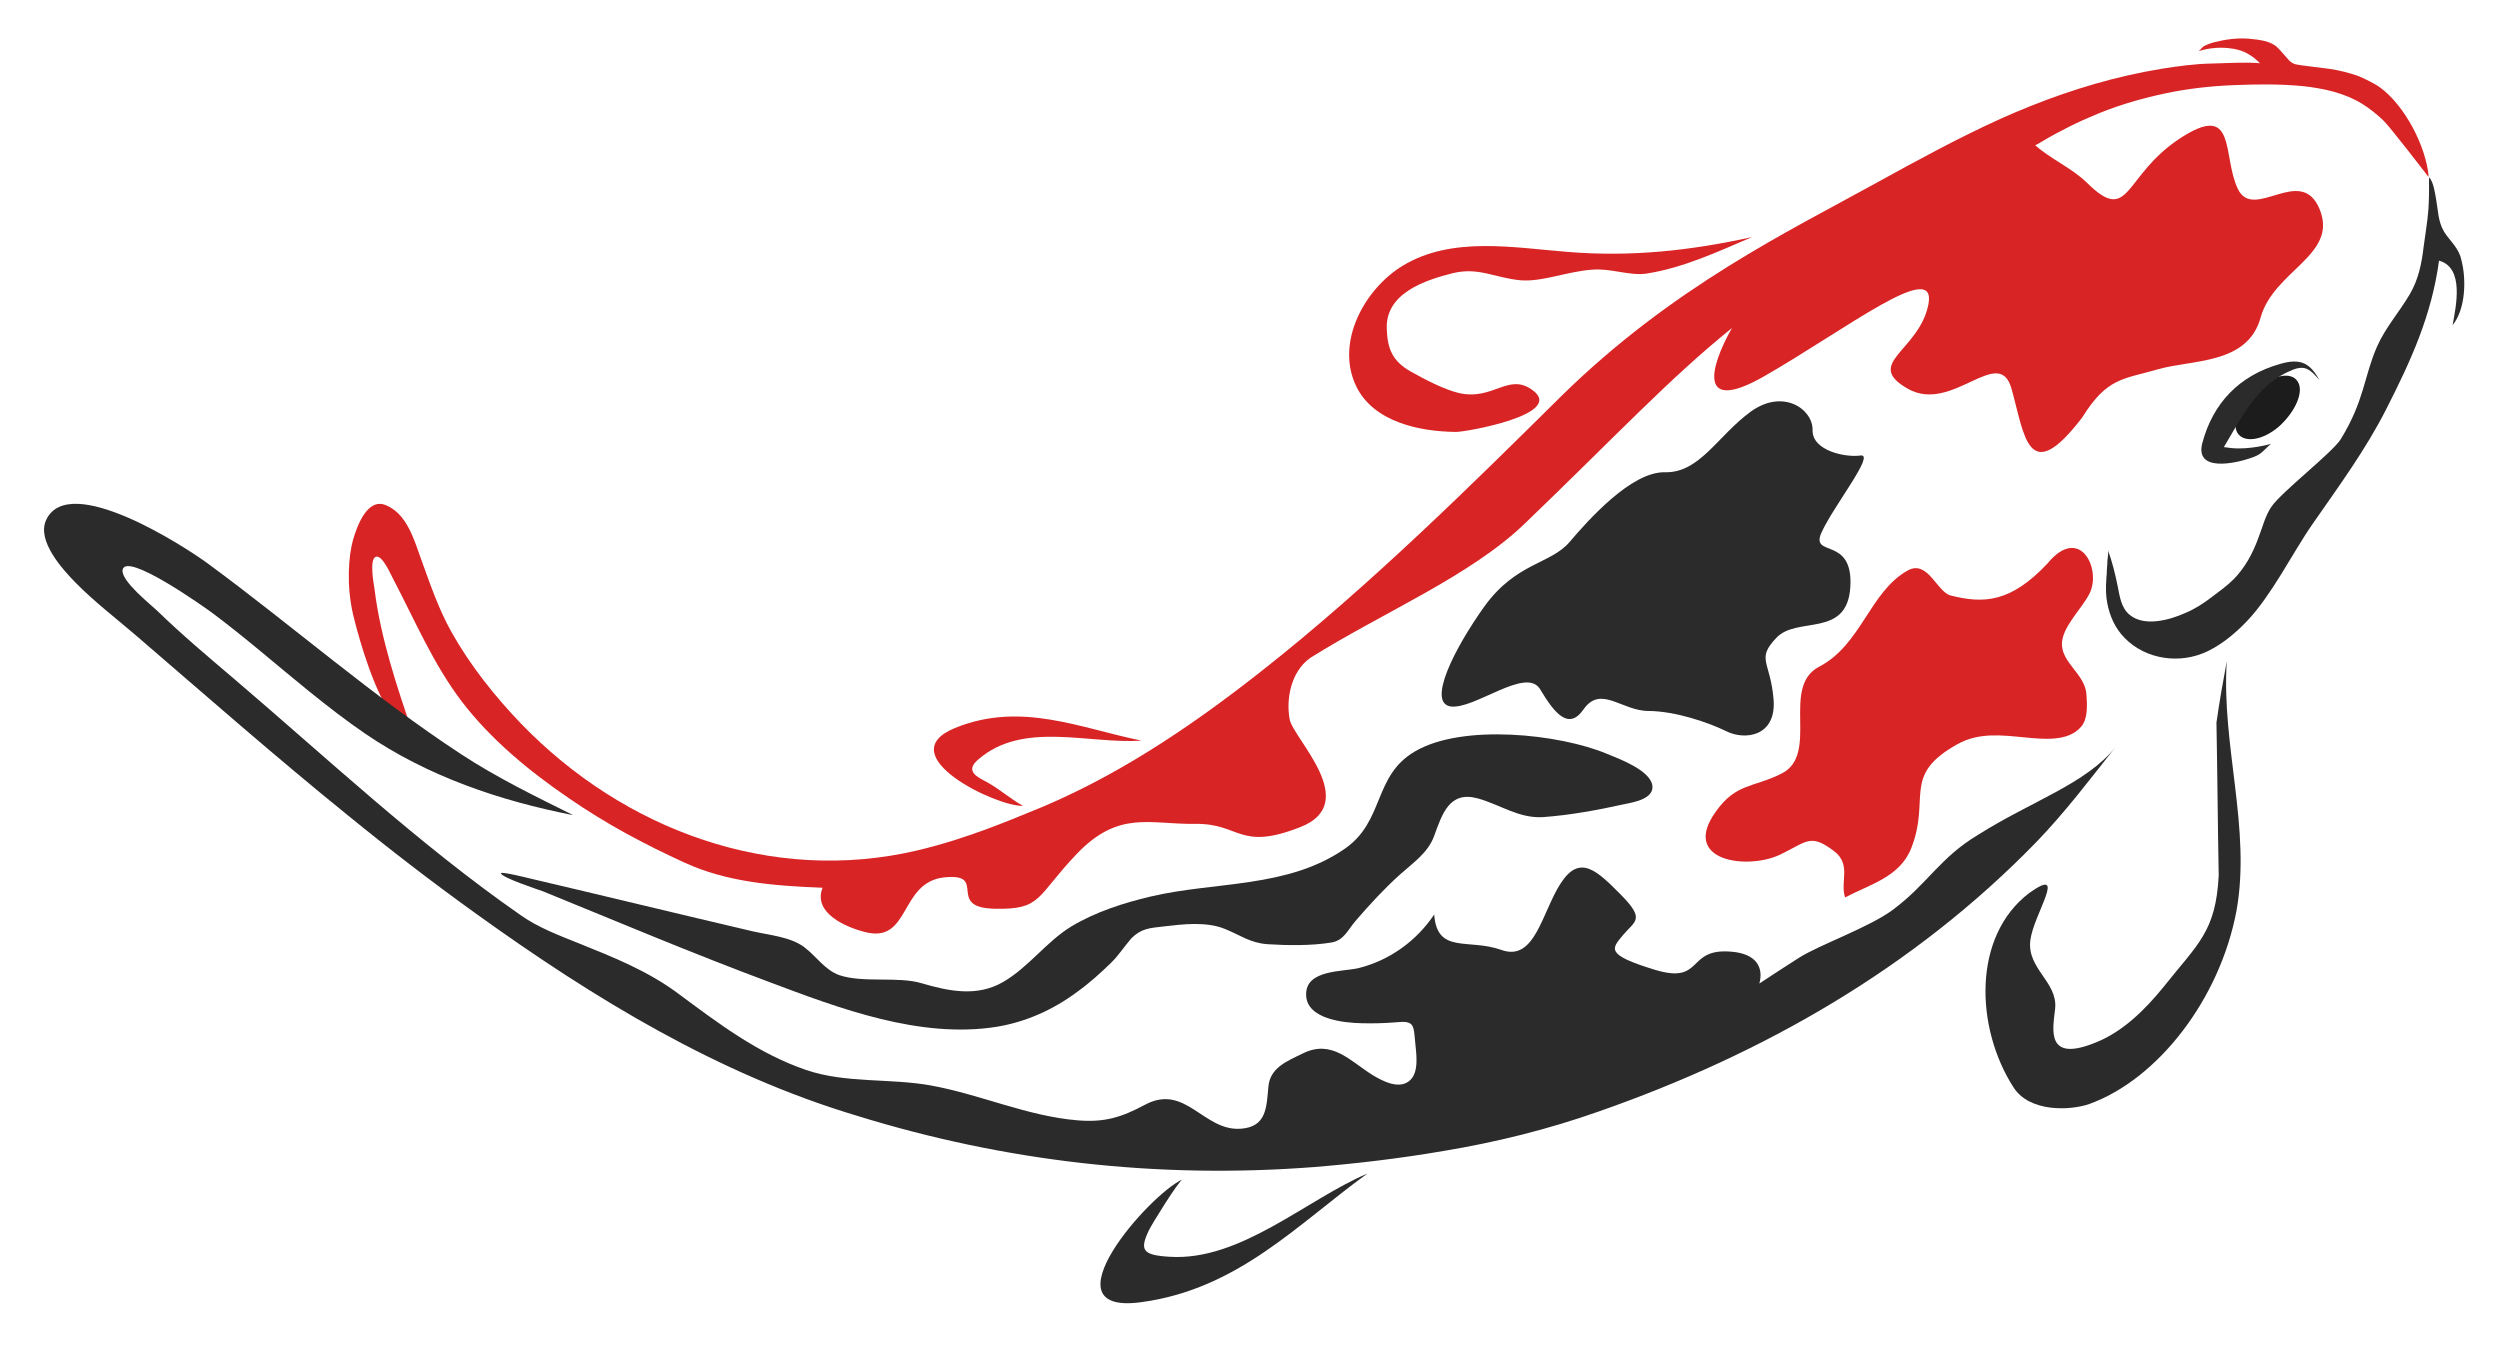
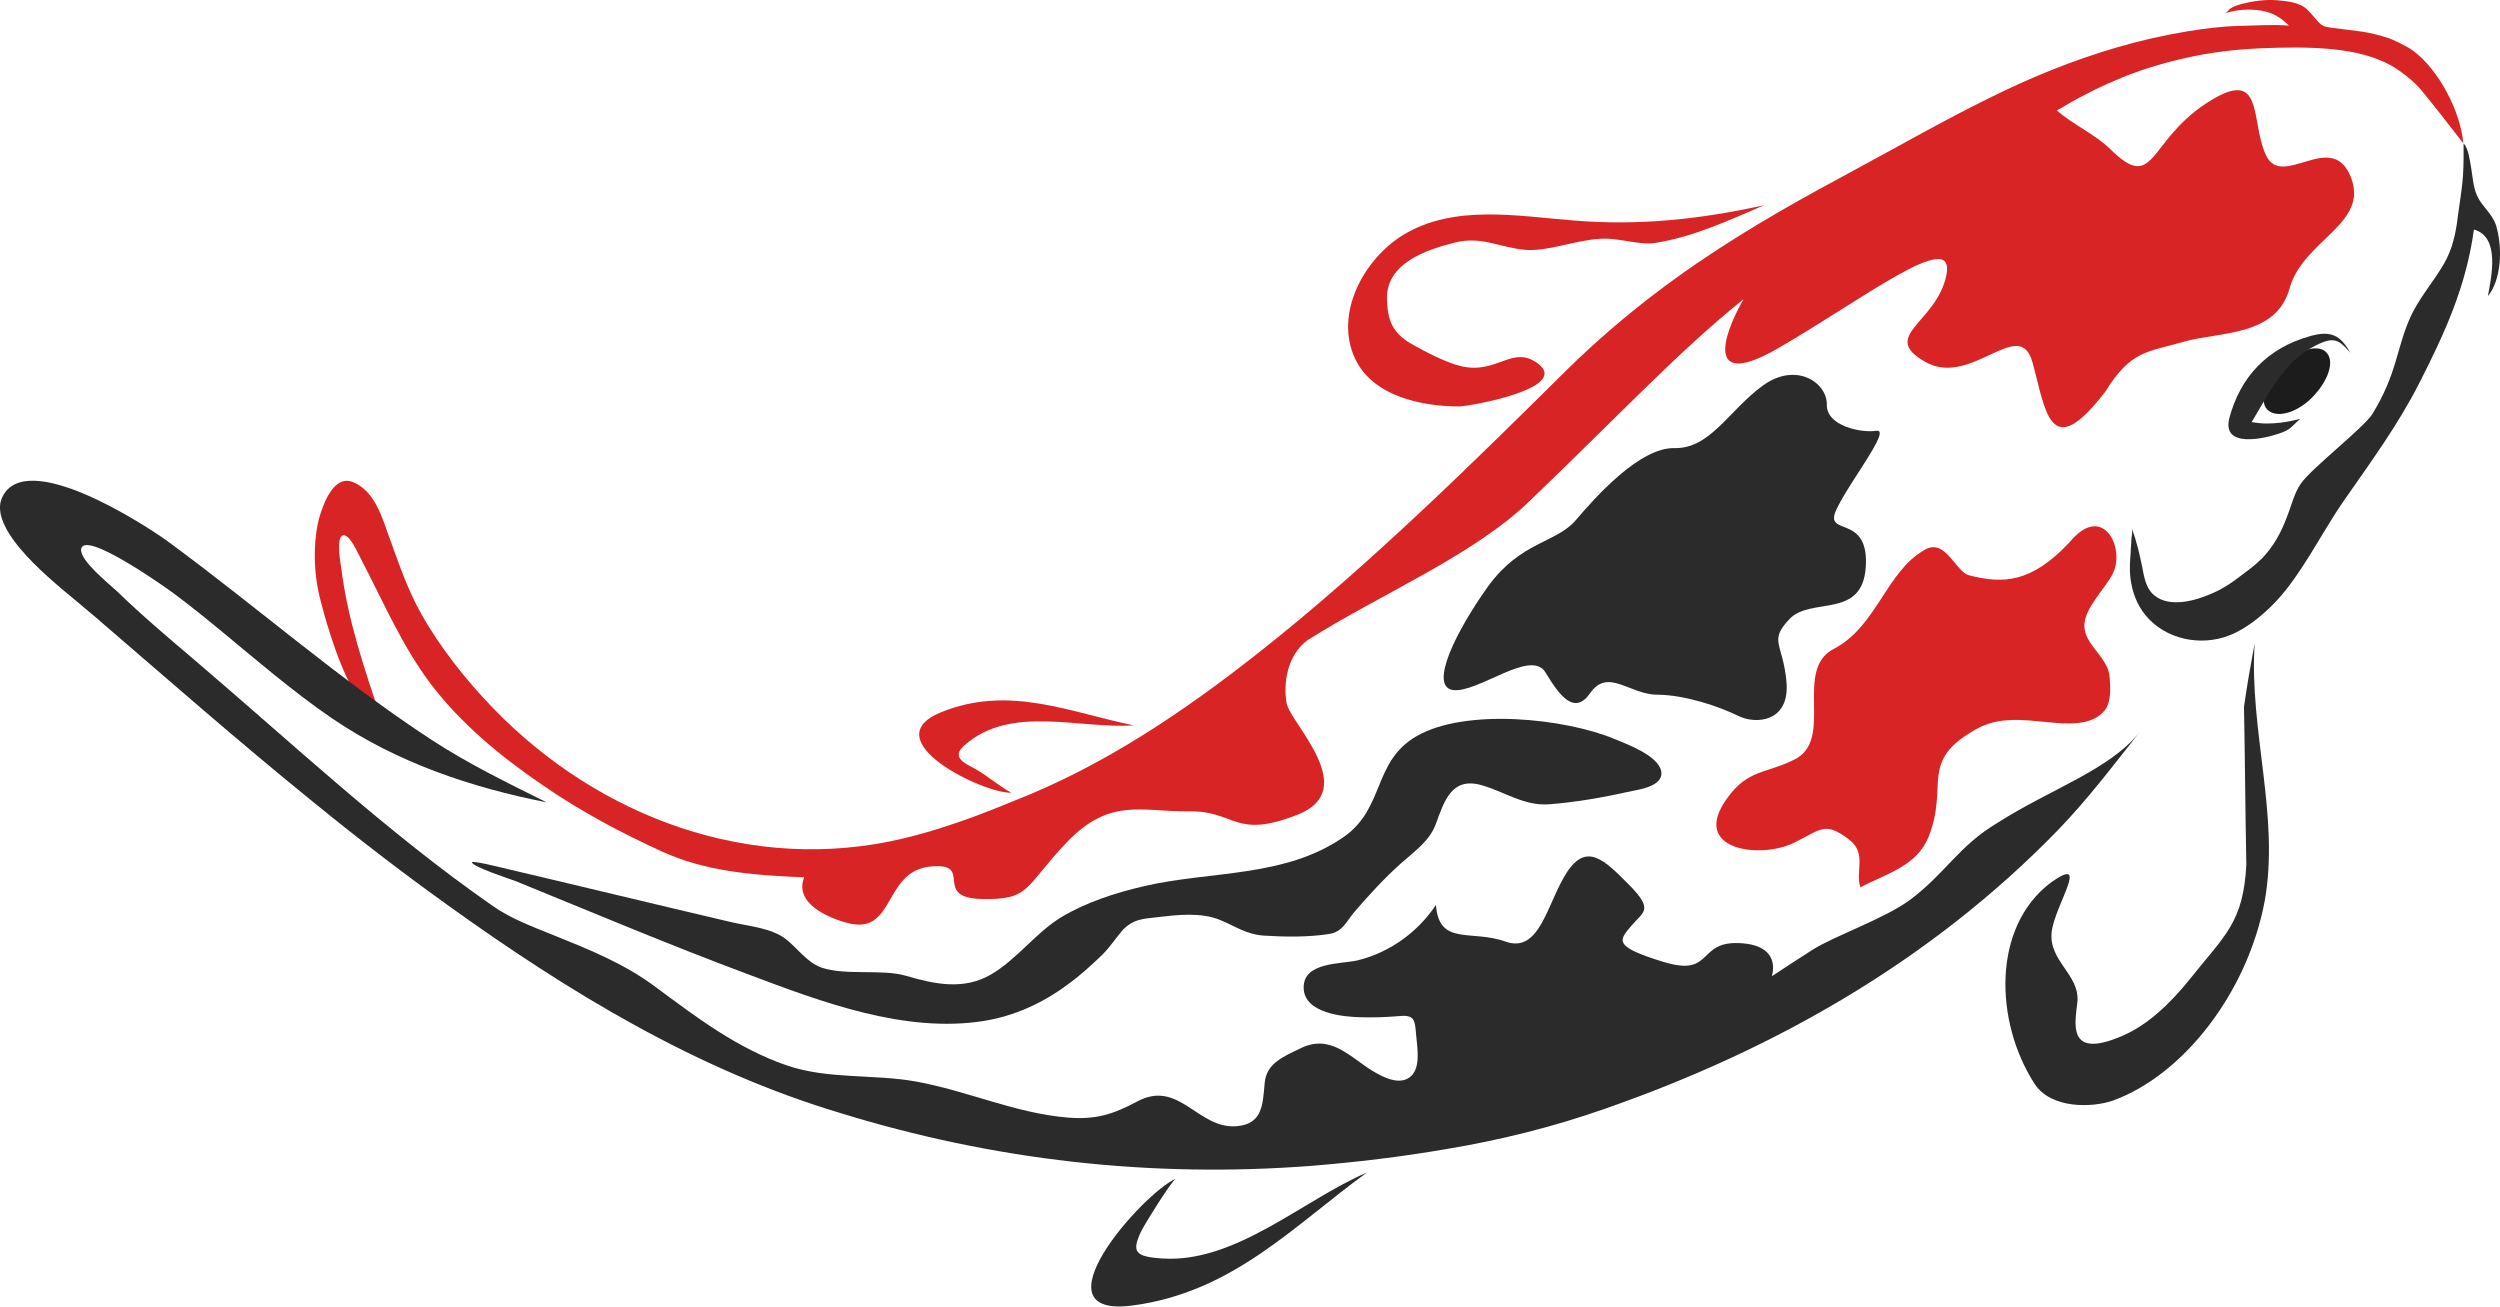
- <svg xmlns="http://www.w3.org/2000/svg" version="1.1" id="Layer_1" x="0px" y="0px" width="775px" height="419px" viewBox="-328 -100.5 775 419" enable-background="new -328 -100.5 775 419" xml:space="preserve">
+ <svg xmlns="http://www.w3.org/2000/svg" version="1.1" id="Layer_1" x="0px" y="0px" width="750.277px" height="392.085px" viewBox="-314.347 -88.587 750.277 392.085" enable-background="new -314.347 -88.587 750.277 392.085" xml:space="preserve">
  <g>
-     <path fill-rule="evenodd" clip-rule="evenodd" fill="#1C1C1C" d="M365.6,33.7c-1.9-3.3,0.7-9.2,5.8-13.6c5.2-4.4,11-5.5,12.9-2.3   c2,3.1-0.7,9.3-5.8,13.9C373.4,36.1,367.6,36.9,365.6,33.7z" />
+     <path fill="#1C1C1C" d="M365.6,33.7c-1.9-3.3,0.7-9.2,5.8-13.6c5.2-4.4,11-5.5,12.9-2.3c2,3.1-0.7,9.3-5.8,13.9   C373.4,36.1,367.6,36.9,365.6,33.7z" />
    <g>
      <path fill="#2B2B2B" d="M391,17.3c-2.7-3.1-4.3-4.8-8.4-3.1c-10.8,4.3-15.7,14.7-21.2,23.9c0,0,2.2,0.3,2.3,0.3    c5.8,0.6,12.3-1.3,12.3-1.3c-2.8,2.4-2.7,3.2-6.3,4.4c-4.6,1.6-17.3,4.5-15-4.6c3.3-12.4,11.4-21,24.2-24.6    C385.1,10.5,388.1,12,391,17.3z" />
    </g>
-     <path fill-rule="evenodd" clip-rule="evenodd" fill="#D92425" d="M402.9-77c-2.6-0.9-5.7-1.7-8.4-2.1c-2.9-0.4-5.7-0.7-8.6-1.1   c-1.9-0.3-2.9-0.2-4.3-1.6c-1.2-1.3-2.3-2.7-3.5-3.9c-2.2-2.2-6-2.5-8.9-2.8c-3.6-0.3-7.3,0.2-10.8,1.1c-1.1,0.3-2.3,0.7-3.3,1.3   c-0.5,0.3-1.2,1.4-1.7,1.5c3.5-1.1,7.2-1.4,10.8-0.8c3.4,0.5,6,2.1,8.4,4.5c-5-0.4-10.1,0-15.1,0.1c-5.1,0.1-10.2,0.8-15.3,1.6   c-3.6,0.6-7.2,1.3-10.7,2.1c-13.6,3.1-26.8,7.8-39.5,13.5c-13.2,6-26,13-38.7,20c-26.8,14.8-62.9,32.1-97.3,65.9   C130.4,47.6,96.9,81,62.6,107.9c-22,17.3-45.8,33.3-72,43.6c-4.1,1.6-18.1,7.8-34.1,11.6c-45.3,10.7-91.1-6.3-122.9-39.2   c-8.1-8.4-15.9-18.2-21.6-28.4c-4-7.1-6.6-14.8-9.4-22.5c-2.2-6.1-4.4-14.2-11-16.9c-5.8-2.4-9,6.7-10.2,10.9   c-1.3,4.8-2.1,13.8,0.1,23.2c2.3,9.4,6.6,23.4,12,31.3c2.3,3.4,5.8,1.3,6.5,5.5c-4.9-14.6-10-29.5-11.9-44.9   c-0.2-1.4-1.7-9.2,0.4-10c2.1-0.7,4.8,5.9,5.5,7.1c6.7,12.8,12.3,26.1,21.1,37.7c9.1,11.9,20.9,21.6,33.2,30   c11.4,7.9,23.6,14.4,36.1,20.1c12.5,5.7,26.3,7.1,42.6,7.7c-3.1,7.8,7.2,12.2,13,13.7c14.3,3.8,10.7-15.3,24.6-16.9   c13.9-1.5,0.5,9.3,15.5,9.7c15,0.4,12.9-3.6,25.8-17.1c13-13.5,22.5-9,36.6-9.2c14.1-0.2,13.5,8.5,32.6,1   c19.1-7.5-2.2-27.4-3.3-33.4c-1.1-5.8,0.1-14.5,6.3-19c22.4-14.1,50-25.5,66.9-42C172.6,35,189.3,17,208.9,1.2   c-7.2,12.7-10.3,26.5,9.9,15c25.8-14.8,53.8-36.8,51-22.3c-2.9,14.5-20.2,18.2-6.4,26.1c13.8,7.9,28.3-14,32.2,0.1   c4,14.2,5,30.9,21.9,8.8c7.7-12.4,12.7-11.8,23.4-14.9c10.6-3.1,27.9-1.4,31.9-16.1c4.1-14.6,24.1-19.3,18.3-33.5   c-5.8-14.2-20.5,4-25.4-6.4c-4.9-10.4-0.2-27.2-17.9-15.6c-17.7,11.6-15.4,27-28.8,13.8c-4.8-4.7-11.2-7.3-16.1-11.7   c0.2,0.1,3.7-2.1,4.1-2.3c1.4-0.8,2.9-1.6,4.3-2.3c2.8-1.5,5.7-2.9,8.6-4.1c7.4-3.3,15.2-5.6,23.1-7.3c7-1.5,14.1-2.3,21.3-2.6   c7.2-0.3,14.4-0.4,21.6,0.3c6.4,0.7,12.9,2.1,18.4,5.5c2.4,1.5,4.6,3.3,6.6,5.2c2.4,2.4,12.8,16,13.6,17c0,0.1,0.4,0.4,0.4,0.4   c-0.8-9.3-7.3-22-15.1-27.7C407.8-74.9,403-77,402.9-77z" />
-     <path fill-rule="evenodd" clip-rule="evenodd" fill="#2B2B2B" d="M162.9,119.4c5.4-7.7,11.9,0.6,20.3,0.5c8.2,0.1,18.3,3.5,24,6.3   c5.5,2.8,15.6,1.8,14.6-10c-1-11.8-5.5-12.3,0.9-19c6.4-6.8,21.9,0.2,22.9-15.7c1-16.1-12.6-8.9-8.9-17   c3.8-8.3,16.7-24.4,12.1-23.8c-4.5,0.7-15.1-1.4-14.9-7.9c0.1-6.5-9.2-13-19.3-5.6c-10.2,7.5-15.7,18.9-26.4,18.7   c-10.5-0.3-24,15-29.7,21.7c-5.9,6.8-16.4,6.3-26.2,19.7c-9.6,13.4-17.9,30.1-10.6,31.2c7.4,1,23.3-12.4,27.7-5.4   C153.7,120.3,158.2,126.2,162.9,119.4z" />
-     <path fill-rule="evenodd" clip-rule="evenodd" fill="#2B2B2B" d="M19.6,194.3c-1,1.3-2,2.5-3.1,3.6c-3.3,3.2-6.8,6.4-10.6,9.1   c-7.4,5.5-15.8,9.3-24.9,10.8c-23.8,3.8-48.8-5.7-70.6-13.9c-23.6-8.8-46.8-18.6-70.1-28.1c-1.1-0.4-13-4.3-13-5.6   c0-0.6,8.1,1.4,8.9,1.6c23,5.4,46,11,69.1,16.4c5.2,1.2,11.7,1.7,16,4.9c3.7,2.8,6.4,7.1,10.9,8.7c7.4,2.5,18.1,0.3,25.5,2.5   c8.5,2.5,17.2,4.3,25.3-0.4c7.9-4.6,13.3-12.4,21.1-17.2c7.5-4.5,16.2-7.3,24.7-9.3c20.1-4.7,42.4-2.5,60.1-14.8   c12.4-8.6,8.7-22.6,21.8-30.2c14.7-8.6,44.7-5.4,59.5,0.8c3.6,1.5,13,4.9,14,9.6c0.8,4.3-5.7,5.4-8.7,6c-8.1,1.8-16.8,3.4-25.1,4   c-7.5,0.5-13.4-3.9-20.3-5.8c-8.8-2.4-11,4.8-13.5,11.6c-1.9,5.3-6.6,8.4-10.6,12c-4.9,4.4-9.4,9.3-13.8,14.4   c-2.4,2.8-3.6,6.1-7.6,6.7c-6.2,1-13.4,0.9-19.7,0.5c-5.4-0.4-8.4-2.8-13.1-4.7c-5.8-2.4-13.1-1.5-19.1-0.8   c-4.3,0.5-6.9,0.6-10,3.7C21.6,191.7,20.6,193,19.6,194.3z" />
-     <path fill-rule="evenodd" clip-rule="evenodd" fill="#2B2B2B" d="M362.3,104.5c-1.7,26.1,7.6,51.9,3,77.4   c-5.2,27.5-24.4,52.1-45.5,59.8c-5.9,2.1-18.6,2.7-23.6-5.1c-11.9-18.5-12.8-46.9,4.9-60.3c12.1-8.6,1.3,6.6,0.3,14.7   c-1.1,8.8,8.5,12.9,7.7,21.1c-0.6,6-3.4,17.3,13,10.4c7.8-3.2,14.7-9.7,20.8-17.3c10.5-13.2,16-16.9,16.9-34.3   c-0.3-15.8-0.4-31.7-0.7-47.4C360,117.2,361.1,110.9,362.3,104.5z" />
-     <path fill-rule="evenodd" clip-rule="evenodd" fill="#D92425" d="M215.1-27c-10.5,4.5-21.2,9.5-32.6,11.3   c-5.3,0.8-11.1-1.7-16.9-1.2c-7.6,0.5-15.3,3.8-22.1,3.3c-8-0.7-13.1-4.2-21.2-2.2c-8.3,2.1-20.9,6.1-20.4,17.3   c0.2,6,1.7,9.9,7.3,13.1c4.4,2.5,10.4,5.6,14.9,6.7c10.9,2.6,15.5-6.6,23.2-0.7c9.7,7.4-20.8,12.8-23.9,12.8   c-11.2-0.1-25.6-3-31-14.2C85.9,5.6,95-10.9,106.8-18.1c15.3-9.3,34.5-5.6,51.3-4.3C177.7-20.8,196-22.8,215.1-27z" />
-     <path fill-rule="evenodd" clip-rule="evenodd" fill="#2B2B2B" d="M429.7-28.6c0-0.1-0.1-0.1-0.1-0.2c-1.8-3-1.8-6.6-2.4-9.9   c-0.3-1.6-0.8-5.6-2.2-6.8c0,0.8,0,4.1,0,4.7c0,1.8-0.1,3.5-0.2,5.3c-0.3,3.9-1,7.8-1.5,11.7c-0.6,5.1-1.6,9.9-4.2,14.4   c-3.2,5.5-7.6,10.4-10.2,16.3c-4.1,9.3-3.9,16.8-11.3,28.8c-2.6,4.1-18.3,16.3-21.4,20.8c-2,2.8-2.9,6.8-4.2,10   c-1.7,4.6-4,8.9-7.5,12.5c-2.1,2.1-4.6,3.9-7,5.7c-2.5,1.9-5.1,3.6-8,4.8c-4.9,2.2-12.7,4.4-17.3,0.6c-2.6-2.1-3.1-5.7-3.7-8.8   c-0.8-3.9-1.7-7.7-3.1-11.4c0.3,0.8,0,2.5-0.1,3.4c0,1.3-0.2,2.5-0.2,3.8c-0.2,2.6-0.4,5.2-0.1,7.7c0.5,4.1,1.9,8,4.5,11.2   c6,7.3,16.5,9.5,25.2,6.1c2.6-1,5-2.5,7.2-4.1c4.9-3.7,8.7-7.8,12.2-12.8c3.5-4.9,6.6-10.2,9.7-15.3c1.7-2.8,3.5-5.7,5.4-8.4   c8-11.5,16.2-22.7,22.5-35.1c7.7-15.1,14.1-29.1,16.4-46.1c8,2.2,5.2,14.4,4.2,20c4.1-5,4.3-14.4,2.7-20.3   C434.3-23.5,431.5-25.8,429.7-28.6z" />
-     <path fill-rule="evenodd" clip-rule="evenodd" fill="#2B2B2B" d="M285.2,158.3c-11.9,7.1-15.6,15.2-26.5,23.3   c-7.5,5.5-22.7,10.8-29,14.8c-4.1,2.6-8.2,5.3-12.3,8c1.3-4.7-0.6-9.3-8.9-9.9c-13.9-1.1-8.2,10.3-23.6,5.6   c-15.4-4.7-13.3-6.5-9.7-10.8c3.6-4.3,6.9-4.7-0.6-12.3c-7.5-7.6-12.8-12.8-18.7-3.8c-5.9,9-8,24.5-18.4,20.8   c-10.3-3.7-20,1.4-20.9-11c-5.5,8.2-13.8,14.2-23.4,16.6c-4.9,1.2-16.5,0.4-16.3,8.3c0.1,7.6,11.9,8.7,17.2,8.8   c3.6,0.1,7.2,0,10.8-0.3c5.6-0.6,5.3,1,5.8,6.1c0.3,3.4,1.3,9.1-1.5,11.8c-3.3,3.2-8.7,0.3-11.8-1.6c-7-4.4-12.6-11.1-21.6-6.6   c-4.9,2.4-10.1,4.4-10.6,10.3c-0.6,6.5-0.6,12.4-8.5,13c-11.6,0.9-17.2-14.2-29.8-7.4c-7.3,3.9-12.5,5.5-20.9,4.8   c-15.6-1.3-30-8-45.4-10.8c-12.7-2.3-26.3-0.6-38.7-4.8c-15.1-5.2-27.1-14.4-39.8-23.8c-9.3-6.9-19.8-11.1-30.5-15.4   c-6.2-2.5-12.7-4.9-18.2-8.8c-31.5-21.9-59.9-48.6-89-73.4c-8-6.8-16.2-13.7-23.7-21c-2-1.9-11.2-9.2-10.7-12.6   c0.9-5.9,25.5,11.6,27.8,13.3c10.3,7.7,20,16.2,30,24.3c5.7,4.6,11.5,9.1,17.5,13.2c19.4,13.2,41.5,20.7,64.4,25.2   c-11.7-5.8-23.6-11.6-34.6-18.8c-27.4-17.9-52.4-39.9-78.8-59.3c-7.1-5.2-43-28.5-50-13.4c-3,6.5,5.2,15.4,9.1,19.4   c5.9,6,12.6,11.1,19,16.6c21.5,18.5,42.9,37.3,65,55.2c13.1,10.7,26.6,21.1,40.4,31c36.3,26.1,74.8,49.6,117.9,62.5   C-16.4,259.6,31,265,79.2,261.3c13.5-1.1,26.9-2.7,40.3-5c16.3-2.7,32.4-6.7,48-12.2c51-17.8,97.8-44.5,135.7-83.5   c9-9.3,16.6-19.4,24.6-29.5C318.7,142.5,301.6,147.9,285.2,158.3z" />
-     <path fill-rule="evenodd" clip-rule="evenodd" fill="#D92425" d="M306.7,74.2c-11.4,12.1-19.7,12.5-30,9.9   c-4.3-1.1-7.1-11.3-13.4-7.7c-11.7,6.6-14.3,23-27.4,29.8c-12,6.3,0.3,27.1-11.6,33.1c-8.7,4.4-14.1,2.9-20.4,11.8   c-11.1,15.4,9.9,18.2,20,13.3c8.3-4,9.3-6.6,16.6-1.1c5.6,4.2,1.8,9.7,3.5,14.4c7.5-4,17-6.3,20.5-15.3   c6.1-15.5-3.1-22.5,14.3-32.2c6.6-3.7,13.7-2.8,20.9-2.1c5.5,0.5,13.6,1.5,17.6-3.5c2-2.5,1.7-6.8,1.5-9.8   c-0.4-6.2-7.4-9.6-7.6-15.4c-0.2-5.4,6.4-11.4,8.6-16C323.5,75.8,316.7,62,306.7,74.2z" />
-     <path fill-rule="evenodd" clip-rule="evenodd" fill="#2B2B2B" d="M95.9,263.3c-21.6,15.6-40.1,35.9-70.3,39.9   c-30.2,4,2.7-33.5,13-38.1c-1.3,0.6-9.5,13.8-10.5,15.9c-2.8,6-2,7.6,6.5,8.1C56.5,290.5,76.9,271.4,95.9,263.3z" />
-     <path fill-rule="evenodd" clip-rule="evenodd" fill="#D92425" d="M25.9,129.1C7,125.3-11.5,116.8-32,125.2   c-20.4,8.4,13.1,24.5,21.1,24.1c-4.3-2.4-7.8-5.7-12.2-7.9c-3.5-1.8-5-3.6-1.6-6.5C-10.8,122.9,9.3,130.2,25.9,129.1z" />
+     <path fill="#D92425" d="M402.9-77c-2.601-0.9-5.7-1.7-8.4-2.1c-2.9-0.4-5.7-0.7-8.6-1.1c-1.9-0.3-2.9-0.2-4.3-1.6   c-1.2-1.3-2.3-2.7-3.5-3.9c-2.2-2.2-6-2.5-8.9-2.8c-3.6-0.3-7.3,0.2-10.8,1.1c-1.1,0.3-2.3,0.7-3.3,1.3c-0.5,0.3-1.2,1.4-1.7,1.5   c3.5-1.1,7.2-1.4,10.8-0.8c3.4,0.5,6,2.1,8.4,4.5c-5-0.4-10.1,0-15.1,0.1c-5.1,0.1-10.2,0.8-15.3,1.6c-3.6,0.6-7.2,1.3-10.7,2.1   c-13.6,3.1-26.8,7.8-39.5,13.5c-13.2,6-26,13-38.7,20c-26.8,14.8-62.9,32.1-97.3,65.9C130.4,47.6,96.9,81,62.6,107.9   c-22,17.3-45.8,33.3-72,43.6c-4.1,1.6-18.1,7.8-34.1,11.6c-45.3,10.7-91.1-6.3-122.9-39.2c-8.1-8.4-15.9-18.2-21.6-28.4   c-4-7.1-6.6-14.8-9.4-22.5c-2.2-6.1-4.4-14.2-11-16.9c-5.8-2.4-9,6.7-10.2,10.9c-1.3,4.8-2.1,13.8,0.1,23.2   c2.3,9.4,6.6,23.4,12,31.3c2.3,3.4,5.8,1.3,6.5,5.5c-4.9-14.6-10-29.5-11.9-44.9c-0.2-1.4-1.7-9.2,0.4-10c2.1-0.7,4.8,5.9,5.5,7.1   c6.7,12.8,12.3,26.1,21.1,37.7c9.1,11.9,20.9,21.6,33.2,30c11.4,7.9,23.6,14.4,36.1,20.1s26.3,7.1,42.6,7.7   c-3.1,7.8,7.2,12.2,13,13.7c14.3,3.8,10.7-15.3,24.6-16.9c13.9-1.5,0.5,9.3,15.5,9.7c15,0.4,12.9-3.6,25.8-17.1   c13-13.5,22.5-9,36.6-9.2c14.1-0.2,13.5,8.5,32.6,1s-2.2-27.4-3.3-33.4c-1.1-5.8,0.1-14.5,6.3-19c22.4-14.1,50-25.5,66.9-42   C172.6,35,189.3,17,208.9,1.2c-7.2,12.7-10.3,26.5,9.9,15c25.8-14.8,53.8-36.8,51-22.3c-2.9,14.5-20.2,18.2-6.4,26.1   c13.8,7.9,28.3-14,32.2,0.1c4,14.2,5,30.9,21.9,8.8c7.7-12.4,12.7-11.8,23.4-14.9c10.6-3.1,27.9-1.4,31.9-16.1   c4.1-14.6,24.101-19.3,18.3-33.5c-5.8-14.2-20.5,4-25.399-6.4c-4.9-10.4-0.2-27.2-17.9-15.6c-17.7,11.6-15.4,27-28.8,13.8   c-4.8-4.7-11.2-7.3-16.1-11.7c0.2,0.1,3.7-2.1,4.1-2.3c1.4-0.8,2.9-1.6,4.3-2.3c2.8-1.5,5.7-2.9,8.6-4.1c7.4-3.3,15.2-5.6,23.1-7.3   c7-1.5,14.1-2.3,21.3-2.6c7.2-0.3,14.4-0.4,21.6,0.3c6.4,0.7,12.9,2.1,18.4,5.5c2.4,1.5,4.601,3.3,6.601,5.2   c2.399,2.4,12.8,16,13.6,17c0,0.1,0.4,0.4,0.4,0.4C424.1-55,417.6-67.7,409.8-73.4C407.8-74.9,403-77,402.9-77z" />
+     <path fill="#2B2B2B" d="M162.9,119.4c5.4-7.7,11.9,0.6,20.3,0.5c8.2,0.1,18.3,3.5,24,6.3c5.5,2.8,15.6,1.8,14.6-10   c-1-11.8-5.5-12.3,0.9-19c6.4-6.8,21.9,0.2,22.9-15.7c1-16.1-12.6-8.9-8.9-17c3.8-8.3,16.7-24.4,12.1-23.8   c-4.5,0.7-15.1-1.4-14.9-7.9c0.1-6.5-9.2-13-19.3-5.6c-10.2,7.5-15.7,18.9-26.4,18.7c-10.5-0.3-24,15-29.7,21.7   c-5.9,6.8-16.4,6.3-26.2,19.7c-9.6,13.4-17.9,30.1-10.6,31.2c7.4,1,23.3-12.4,27.7-5.4C153.7,120.3,158.2,126.2,162.9,119.4z" />
+     <path fill="#2B2B2B" d="M19.6,194.3c-1,1.3-2,2.5-3.1,3.6c-3.3,3.2-6.8,6.4-10.6,9.1c-7.4,5.5-15.8,9.3-24.9,10.8   c-23.8,3.8-48.8-5.7-70.6-13.9c-23.6-8.8-46.8-18.6-70.1-28.1c-1.1-0.4-13-4.3-13-5.6c0-0.6,8.1,1.4,8.9,1.6   c23,5.4,46,11,69.1,16.4c5.2,1.2,11.7,1.7,16,4.9c3.7,2.8,6.4,7.1,10.9,8.7c7.4,2.5,18.1,0.3,25.5,2.5c8.5,2.5,17.2,4.3,25.3-0.4   c7.9-4.6,13.3-12.4,21.1-17.2c7.5-4.5,16.2-7.3,24.7-9.3c20.1-4.7,42.4-2.5,60.1-14.8c12.4-8.6,8.7-22.6,21.8-30.2   c14.7-8.6,44.7-5.4,59.5,0.8c3.6,1.5,13,4.9,14,9.6c0.8,4.3-5.7,5.4-8.7,6c-8.1,1.8-16.8,3.4-25.1,4c-7.5,0.5-13.4-3.9-20.3-5.8   c-8.8-2.4-11,4.8-13.5,11.6c-1.9,5.3-6.6,8.4-10.6,12c-4.9,4.4-9.4,9.3-13.8,14.4c-2.4,2.8-3.6,6.1-7.6,6.7   c-6.2,1-13.4,0.9-19.7,0.5c-5.4-0.4-8.4-2.8-13.1-4.7c-5.8-2.4-13.1-1.5-19.1-0.8c-4.3,0.5-6.9,0.6-10,3.7   C21.6,191.7,20.6,193,19.6,194.3z" />
+     <path fill="#2B2B2B" d="M362.3,104.5c-1.7,26.1,7.6,51.9,3,77.4c-5.2,27.5-24.4,52.1-45.5,59.8c-5.9,2.1-18.6,2.7-23.6-5.101   c-11.9-18.5-12.8-46.899,4.9-60.3c12.1-8.6,1.3,6.6,0.3,14.7c-1.1,8.8,8.5,12.9,7.7,21.1c-0.6,6-3.4,17.301,13,10.4   c7.8-3.2,14.7-9.7,20.8-17.3c10.5-13.2,16-16.9,16.9-34.3c-0.3-15.8-0.4-31.7-0.7-47.4C360,117.2,361.1,110.9,362.3,104.5z" />
+     <path fill="#D92425" d="M215.1-27c-10.5,4.5-21.2,9.5-32.6,11.3c-5.3,0.8-11.1-1.7-16.9-1.2c-7.6,0.5-15.3,3.8-22.1,3.3   c-8-0.7-13.1-4.2-21.2-2.2c-8.3,2.1-20.9,6.1-20.4,17.3c0.2,6,1.7,9.9,7.3,13.1c4.4,2.5,10.4,5.6,14.9,6.7   c10.9,2.6,15.5-6.6,23.2-0.7c9.7,7.4-20.8,12.8-23.9,12.8c-11.2-0.1-25.6-3-31-14.2C85.9,5.6,95-10.9,106.8-18.1   c15.3-9.3,34.5-5.6,51.3-4.3C177.7-20.8,196-22.8,215.1-27z" />
+     <path fill="#2B2B2B" d="M429.7-28.6c0-0.1-0.101-0.1-0.101-0.2c-1.8-3-1.8-6.6-2.399-9.9c-0.3-1.6-0.8-5.6-2.2-6.8   c0,0.8,0,4.1,0,4.7c0,1.8-0.1,3.5-0.2,5.3c-0.3,3.9-1,7.8-1.5,11.7c-0.6,5.1-1.6,9.9-4.2,14.4C415.9-3.9,411.5,1,408.9,6.9   C404.8,16.2,405,23.7,397.6,35.7C395,39.8,379.3,52,376.2,56.5c-2,2.8-2.9,6.8-4.2,10c-1.7,4.6-4,8.9-7.5,12.5   c-2.1,2.1-4.6,3.9-7,5.7c-2.5,1.9-5.1,3.6-8,4.8c-4.9,2.2-12.7,4.4-17.3,0.6c-2.6-2.1-3.1-5.7-3.7-8.8c-0.8-3.9-1.7-7.7-3.1-11.4   c0.3,0.8,0,2.5-0.1,3.4c0,1.3-0.2,2.5-0.2,3.8c-0.2,2.6-0.4,5.2-0.1,7.7c0.5,4.1,1.9,8,4.5,11.2c6,7.3,16.5,9.5,25.2,6.1   c2.6-1,5-2.5,7.2-4.1c4.9-3.7,8.7-7.8,12.2-12.8c3.5-4.9,6.6-10.2,9.7-15.3c1.7-2.8,3.5-5.7,5.4-8.4c8-11.5,16.2-22.7,22.5-35.1   c7.7-15.1,14.1-29.1,16.399-46.1c8,2.2,5.2,14.4,4.2,20c4.101-5,4.3-14.4,2.7-20.3C434.3-23.5,431.5-25.8,429.7-28.6z" />
+     <path fill="#2B2B2B" d="M285.2,158.3c-11.9,7.1-15.6,15.2-26.5,23.3c-7.5,5.5-22.7,10.8-29,14.8c-4.1,2.6-8.2,5.3-12.3,8   c1.3-4.7-0.6-9.3-8.9-9.9c-13.9-1.1-8.2,10.3-23.6,5.6c-15.4-4.7-13.3-6.5-9.7-10.8c3.6-4.3,6.9-4.7-0.6-12.3s-12.8-12.8-18.7-3.8   s-8,24.5-18.4,20.8c-10.3-3.7-20,1.4-20.9-11c-5.5,8.2-13.8,14.2-23.4,16.6c-4.9,1.2-16.5,0.4-16.3,8.3c0.1,7.6,11.9,8.7,17.2,8.8   c3.6,0.1,7.2,0,10.8-0.3c5.6-0.601,5.3,1,5.8,6.1c0.3,3.4,1.3,9.1-1.5,11.8c-3.3,3.2-8.7,0.3-11.8-1.6   c-7-4.4-12.6-11.101-21.6-6.601c-4.9,2.4-10.1,4.4-10.6,10.301c-0.6,6.5-0.6,12.399-8.5,13c-11.6,0.899-17.2-14.2-29.8-7.4   c-7.3,3.9-12.5,5.5-20.9,4.8c-15.6-1.3-30-8-45.4-10.8c-12.7-2.3-26.3-0.6-38.7-4.8c-15.1-5.2-27.1-14.4-39.8-23.8   c-9.3-6.9-19.8-11.1-30.5-15.4c-6.2-2.5-12.7-4.9-18.2-8.8c-31.5-21.9-59.9-48.6-89-73.4c-8-6.8-16.2-13.7-23.7-21   c-2-1.9-11.2-9.2-10.7-12.6c0.9-5.9,25.5,11.6,27.8,13.3c10.3,7.7,20,16.2,30,24.3c5.7,4.6,11.5,9.1,17.5,13.2   c19.4,13.2,41.5,20.7,64.4,25.2c-11.7-5.8-23.6-11.6-34.6-18.8c-27.4-17.9-52.4-39.9-78.8-59.3c-7.1-5.2-43-28.5-50-13.4   c-3,6.5,5.2,15.4,9.1,19.4c5.9,6,12.6,11.1,19,16.6c21.5,18.5,42.9,37.3,65,55.2c13.1,10.7,26.6,21.1,40.4,31   c36.3,26.1,74.8,49.6,117.9,62.5C-16.4,259.6,31,265,79.2,261.3c13.5-1.1,26.9-2.7,40.3-5c16.3-2.7,32.4-6.7,48-12.2   c51-17.8,97.8-44.5,135.7-83.5c9-9.3,16.6-19.4,24.6-29.5C318.7,142.5,301.6,147.9,285.2,158.3z" />
+     <path fill="#D92425" d="M306.7,74.2c-11.4,12.1-19.7,12.5-30,9.9c-4.3-1.1-7.1-11.3-13.4-7.7c-11.7,6.6-14.3,23-27.4,29.8   c-12,6.3,0.3,27.1-11.6,33.1c-8.7,4.4-14.1,2.9-20.4,11.8c-11.1,15.4,9.9,18.2,20,13.3c8.3-4,9.3-6.6,16.6-1.1   c5.6,4.2,1.8,9.7,3.5,14.4c7.5-4,17-6.3,20.5-15.3c6.1-15.5-3.1-22.5,14.3-32.2c6.6-3.7,13.7-2.8,20.9-2.1   c5.5,0.5,13.6,1.5,17.6-3.5c2-2.5,1.7-6.8,1.5-9.8c-0.4-6.2-7.4-9.6-7.6-15.4c-0.2-5.4,6.4-11.4,8.6-16   C323.5,75.8,316.7,62,306.7,74.2z" />
+     <path fill="#2B2B2B" d="M95.9,263.3c-21.6,15.601-40.1,35.9-70.3,39.9c-30.2,4,2.7-33.5,13-38.101C37.3,265.7,29.1,278.9,28.1,281   c-2.8,6-2,7.6,6.5,8.1C56.5,290.5,76.9,271.4,95.9,263.3z" />
+     <path fill="#D92425" d="M25.9,129.1C7,125.3-11.5,116.8-32,125.2c-20.4,8.4,13.1,24.5,21.1,24.1c-4.3-2.4-7.8-5.7-12.2-7.9   c-3.5-1.8-5-3.6-1.6-6.5C-10.8,122.9,9.3,130.2,25.9,129.1z" />
  </g>
</svg>
